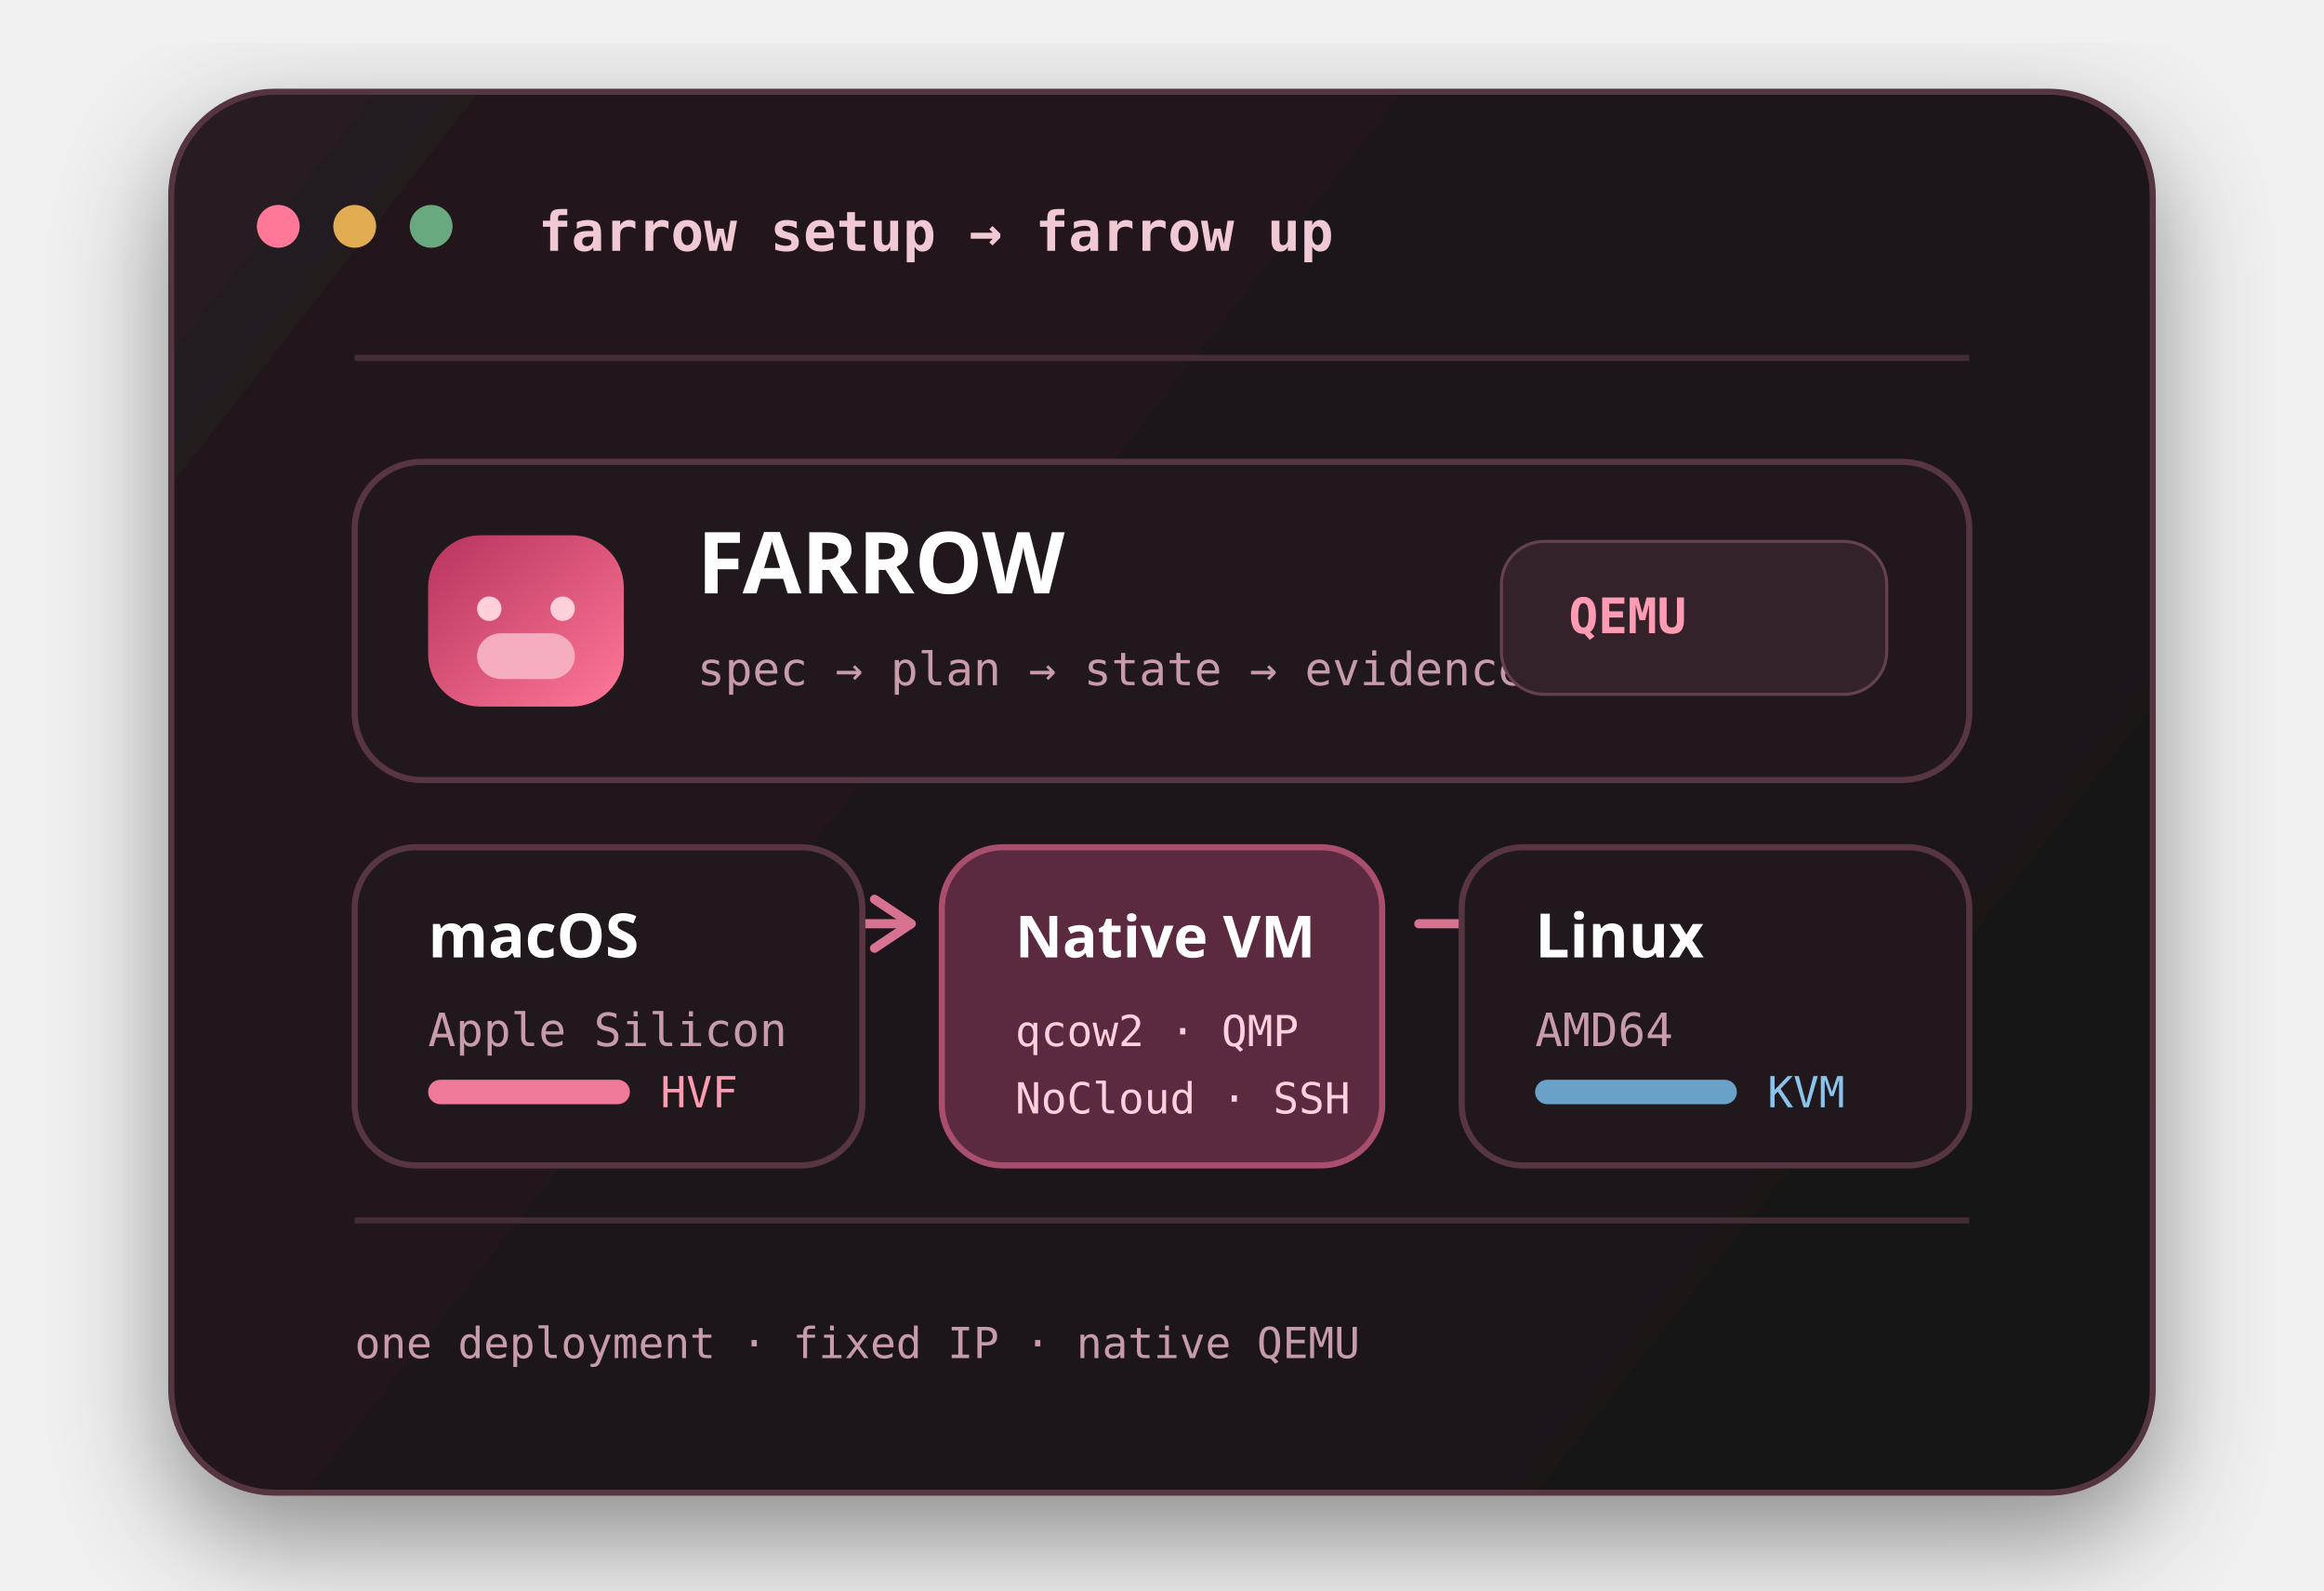
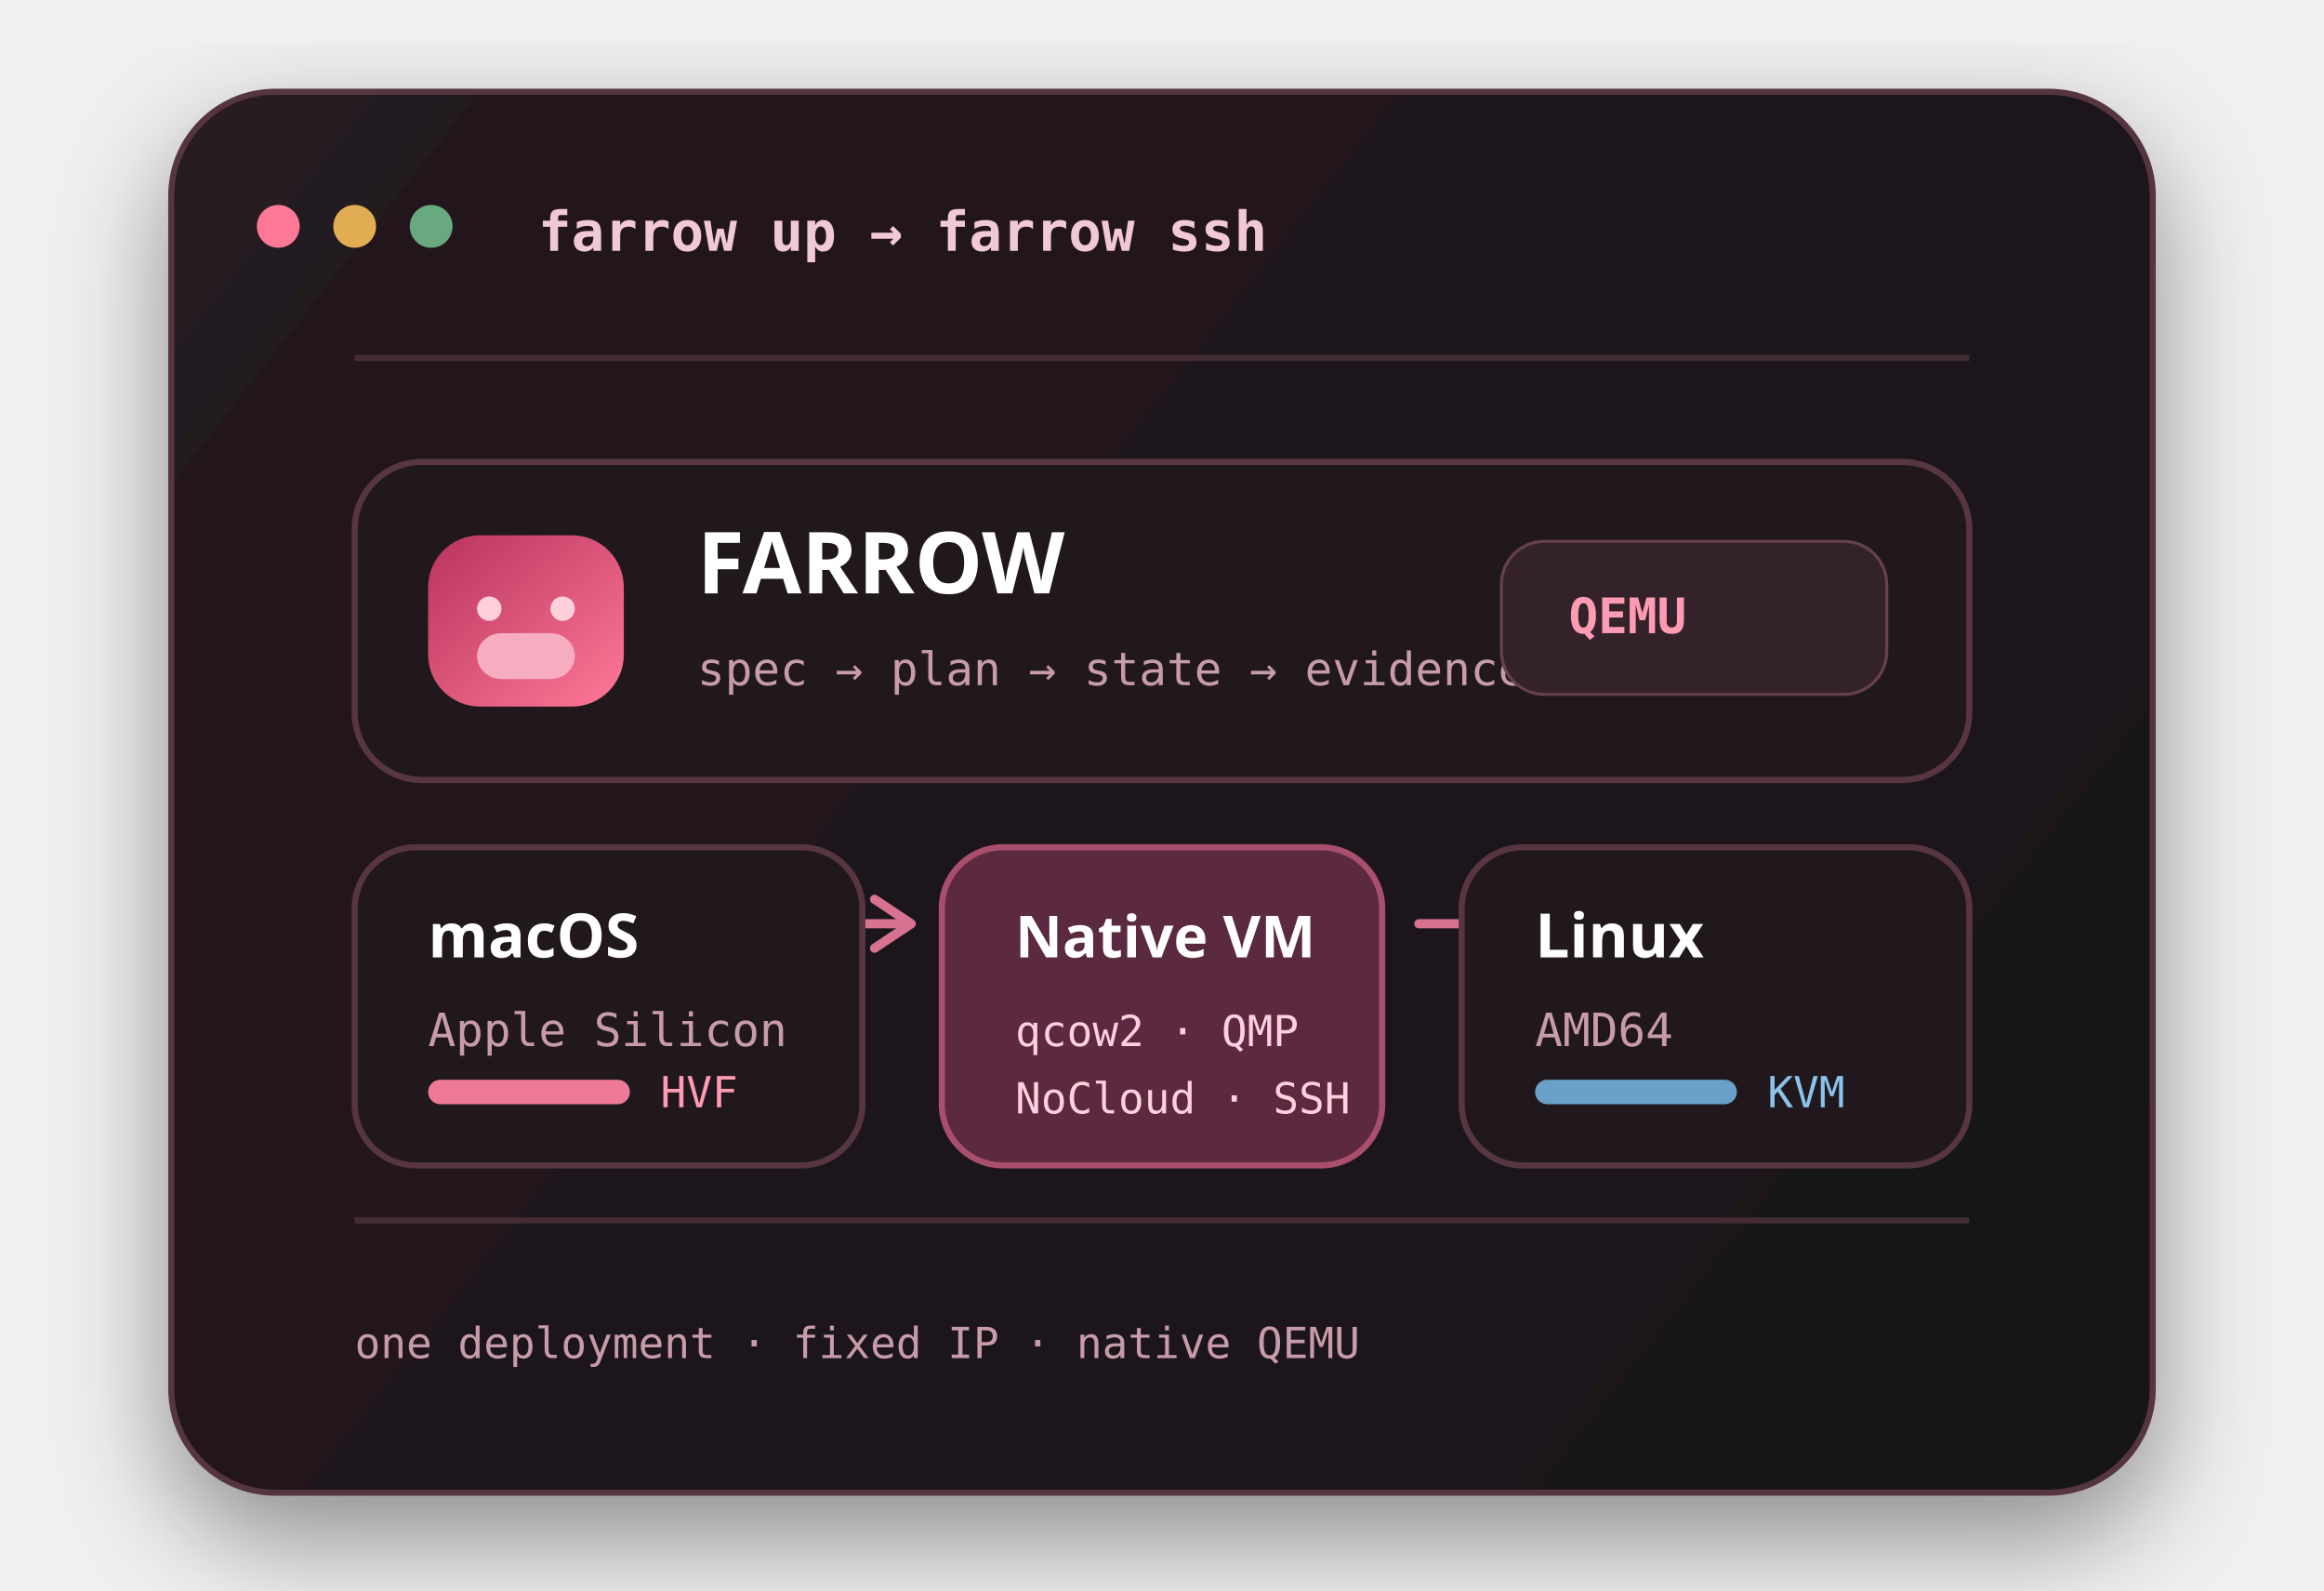
<svg xmlns="http://www.w3.org/2000/svg" viewBox="0 0 760 520" role="img" aria-labelledby="title desc">
  <defs>
    <linearGradient id="panel" x1="88" y1="32" x2="670" y2="488" gradientUnits="userSpaceOnUse">
      <stop stop-color="#251a20" />
      <stop offset="1" stop-color="#171318" />
    </linearGradient>
    <linearGradient id="brand" x1="0" y1="0" x2="1" y2="1">
      <stop stop-color="#b8345d" />
      <stop offset="1" stop-color="#ff7898" />
    </linearGradient>
    <filter id="shadow" x="-20%" y="-20%" width="140%" height="160%">
      <feDropShadow dx="0" dy="14" stdDeviation="18" flood-color="#000" flood-opacity=".42" />
    </filter>
  </defs>
  <rect x="56" y="30" width="648" height="458" rx="34" fill="url(#panel)" stroke="#573642" stroke-width="2" filter="url(#shadow)" />
  <path d="M116 117h528M116 399h528" stroke="#432c35" stroke-width="2" />
  <circle cx="91" cy="74" r="7" fill="#ff7898" />
  <circle cx="116" cy="74" r="7" fill="#e2ad52" />
  <circle cx="141" cy="74" r="7" fill="#68a97f" />
-   <text x="176" y="82" fill="#f1c9d5" font-family="ui-monospace, SFMono-Regular, Menlo, monospace" font-size="18" font-weight="700">farrow setup → farrow up</text>
+   <text x="176" y="82" fill="#f1c9d5" font-family="ui-monospace, SFMono-Regular, Menlo, monospace" font-size="18" font-weight="700">farrow up → farrow ssh</text>
  <rect x="116" y="151" width="528" height="104" rx="22" fill="#21181d" stroke="#573642" stroke-width="2" />
  <rect x="140" y="175" width="64" height="56" rx="17" fill="url(#brand)" />
  <circle cx="160" cy="199" r="4" fill="#ffd0da" />
  <circle cx="184" cy="199" r="4" fill="#ffd0da" />
  <rect x="156" y="207" width="32" height="15" rx="8" fill="#f6adc0" />
  <text x="228" y="194" fill="#fff" font-family="ui-sans-serif, system-ui" font-size="28" font-weight="800">FARROW</text>
  <text x="228" y="224" fill="#c79baa" font-family="ui-monospace, SFMono-Regular, Menlo, monospace" font-size="15">spec → plan → state → evidence</text>
  <rect x="491" y="177" width="126" height="50" rx="14" fill="#34222a" stroke="#65404e" />
  <text x="513" y="207" fill="#ff9bb3" font-family="ui-monospace, SFMono-Regular, Menlo, monospace" font-size="16" font-weight="700">QEMU</text>
  <path d="M208 302h88M464 302h88" stroke="#d87291" stroke-width="3" stroke-linecap="round" />
  <path d="m286 294 12 8-12 8M542 294l12 8-12 8" fill="none" stroke="#d87291" stroke-width="3" stroke-linecap="round" stroke-linejoin="round" />
  <rect x="116" y="277" width="166" height="104" rx="20" fill="#21181d" stroke="#573642" stroke-width="2" />
  <text x="140" y="313" fill="#fff" font-family="ui-sans-serif, system-ui" font-size="20" font-weight="750">macOS</text>
  <text x="140" y="342" fill="#c79baa" font-family="ui-monospace, SFMono-Regular, Menlo, monospace" font-size="15">Apple Silicon</text>
  <rect x="140" y="353" width="66" height="8" rx="4" fill="#ef7998" />
  <text x="216" y="362" fill="#ff9bb3" font-family="ui-monospace, SFMono-Regular, Menlo, monospace" font-size="14">HVF</text>
  <rect x="478" y="277" width="166" height="104" rx="20" fill="#21181d" stroke="#573642" stroke-width="2" />
  <text x="502" y="313" fill="#fff" font-family="ui-sans-serif, system-ui" font-size="20" font-weight="750">Linux</text>
  <text x="502" y="342" fill="#c79baa" font-family="ui-monospace, SFMono-Regular, Menlo, monospace" font-size="15">AMD64</text>
  <rect x="502" y="353" width="66" height="8" rx="4" fill="#69a1c8" />
  <text x="578" y="362" fill="#8bc4eb" font-family="ui-monospace, SFMono-Regular, Menlo, monospace" font-size="14">KVM</text>
  <rect x="308" y="277" width="144" height="104" rx="20" fill="#5b2940" stroke="#a94f6d" stroke-width="2" />
  <text x="332" y="313" fill="#fff" font-family="ui-sans-serif, system-ui" font-size="19" font-weight="750">Native VM</text>
  <text x="332" y="342" fill="#ffd0dd" font-family="ui-monospace, SFMono-Regular, Menlo, monospace" font-size="14">qcow2 · QMP</text>
  <text x="332" y="364" fill="#ffd0dd" font-family="ui-monospace, SFMono-Regular, Menlo, monospace" font-size="14">NoCloud · SSH</text>
  <text x="116" y="444" fill="#c79baa" font-family="ui-monospace, SFMono-Regular, Menlo, monospace" font-size="14">one deployment · fixed IP · native QEMU</text>
</svg>
